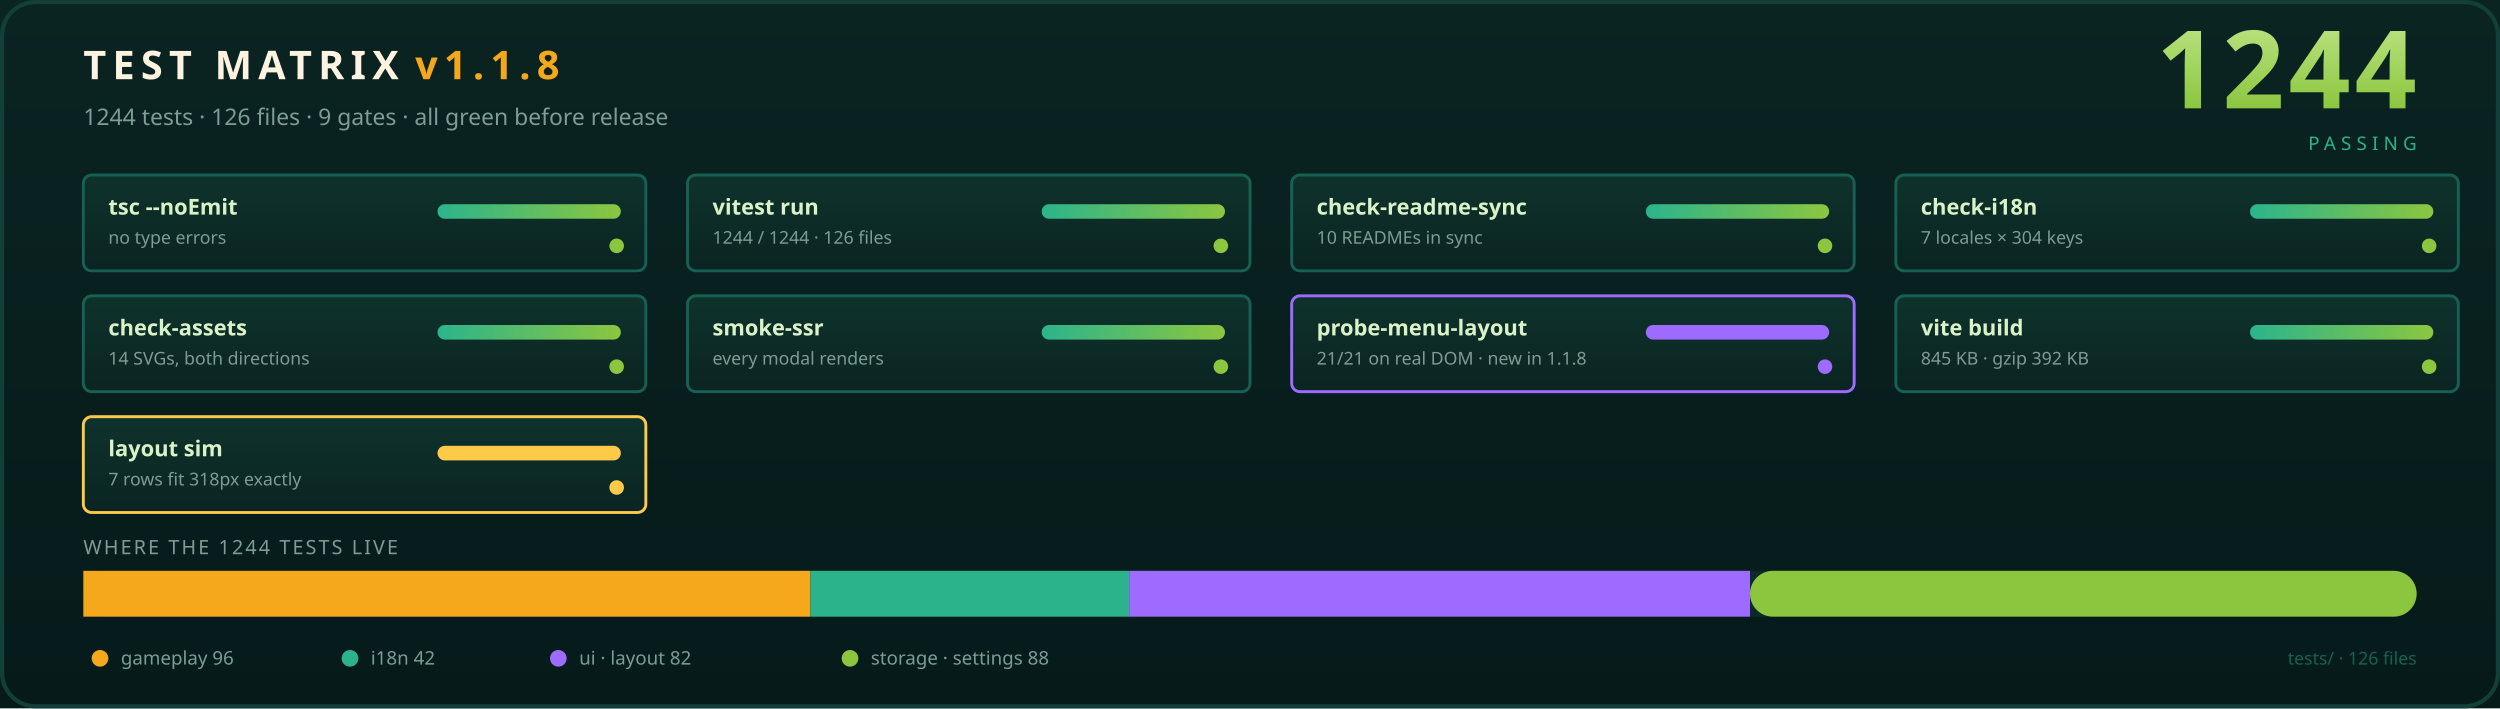
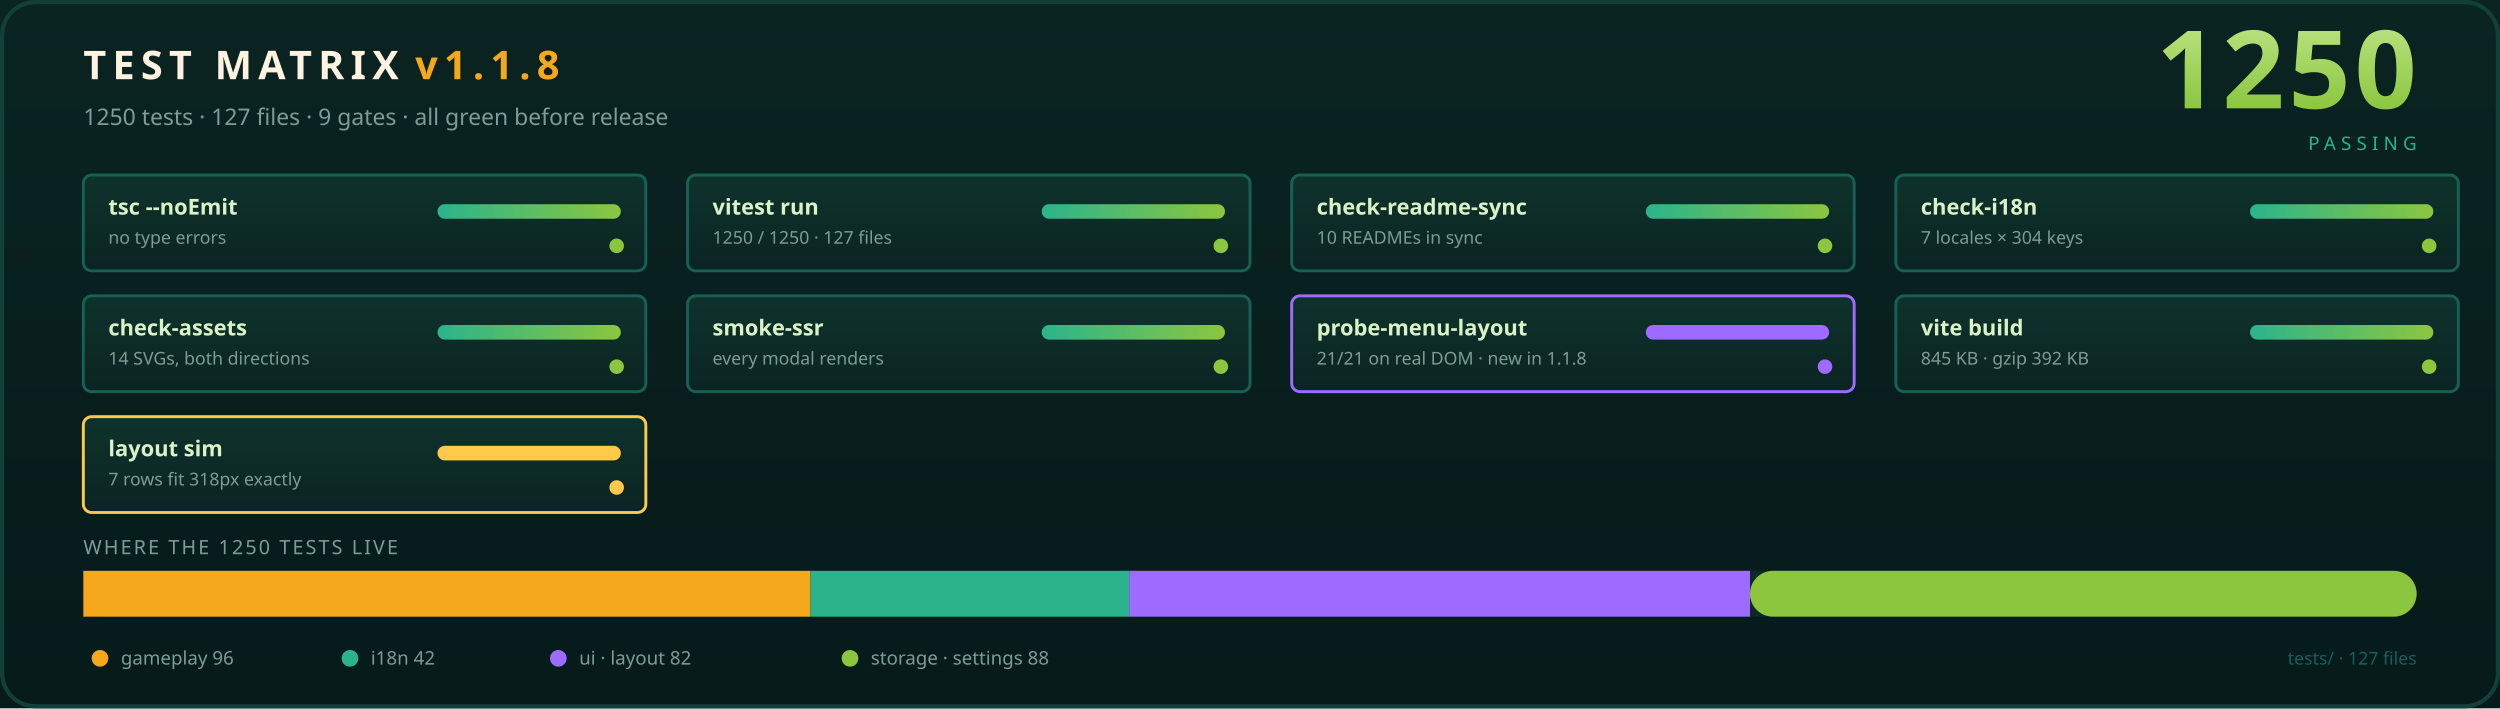
- <svg xmlns="http://www.w3.org/2000/svg" viewBox="0 0 1200 340" role="img" aria-label="Ma trận kiểm thử Lọ Chéo v1.1.8 — 1244 test trên 126 file, 9 cổng kiểm tra, phân bố theo nhóm (hoạt họa SMIL)">
+ <svg xmlns="http://www.w3.org/2000/svg" viewBox="0 0 1200 340" role="img" aria-label="Ma trận kiểm thử Lọ Chéo v1.1.8 — 1250 test trên 127 file, 9 cổng kiểm tra, phân bố theo nhóm (hoạt họa SMIL)">
  <defs>
    <filter id="tm-glow" x="-40%" y="-40%" width="180%" height="180%">
      <feGaussianBlur stdDeviation="4" result="b" />
      <feMerge>
        <feMergeNode in="b" />
        <feMergeNode in="SourceGraphic" />
      </feMerge>
    </filter>
    <linearGradient id="tmBg" x1="0" y1="0" x2="0" y2="1">
      <stop offset="0" stop-color="#0a2422" />
      <stop offset="1" stop-color="#061a1a" />
    </linearGradient>
    <linearGradient id="tmCard" x1="0" y1="0" x2="0" y2="1">
      <stop offset="0" stop-color="#0f322c" />
      <stop offset="1" stop-color="#0a2422" />
    </linearGradient>
    <linearGradient id="tmBar" x1="0" y1="0" x2="1" y2="0">
      <stop offset="0" stop-color="#2bb48c" />
      <stop offset="1" stop-color="#8cc63f" />
    </linearGradient>
    <linearGradient id="tmBig" x1="0" y1="0" x2="0" y2="1">
      <stop offset="0" stop-color="#b6e07a" />
      <stop offset="1" stop-color="#8cc63f" />
    </linearGradient>
  </defs>
  <rect width="1200" height="340" fill="url(#tmBg)" />
  <rect x="1" y="1" width="1198" height="338" rx="16" fill="none" stroke="#123f38" stroke-width="2" />
  <text x="40" y="38" font-family="'Arial Black','Bungee',sans-serif" font-weight="900" font-size="19" letter-spacing="3" fill="#fdf3e0">TEST MATRIX <tspan fill="#f5a81c">v1.1.8</tspan>
  </text>
-   <text x="40" y="60" font-family="system-ui,sans-serif" font-size="11" fill="#7d9d94">1244 tests · 126 files · 9 gates · all green before release</text>
-   <text x="1160" y="52" text-anchor="end" font-family="'Arial Black','Bungee',sans-serif" font-weight="900" font-size="52" fill="url(#tmBig)" letter-spacing="2">1244</text>
+   <text x="40" y="60" font-family="system-ui,sans-serif" font-size="11" fill="#7d9d94">1250 tests · 127 files · 9 gates · all green before release</text>
+   <text x="1160" y="52" text-anchor="end" font-family="'Arial Black','Bungee',sans-serif" font-weight="900" font-size="52" fill="url(#tmBig)" letter-spacing="2">1250</text>
  <text x="1160" y="72" text-anchor="end" font-family="system-ui,sans-serif" font-size="9" letter-spacing="2.5" fill="#2bb48c">PASSING</text>
  <g font-family="system-ui,sans-serif">
    <g transform="translate(40,84)">
      <rect width="270" height="46" rx="4" fill="url(#tmCard)" stroke="#166153" stroke-width="1.4" />
      <text x="12" y="19" font-size="10.5" fill="#d9f2c8" font-weight="700">tsc --noEmit</text>
      <text x="12" y="33" font-size="8.5" fill="#7d9d94">no type errors</text>
      <rect x="170" y="14" width="88" height="7" rx="3.5" fill="#0b2a28" />
      <rect x="170" y="14" width="88" height="7" rx="3.5" fill="url(#tmBar)">
        <animate attributeName="opacity" values="0.6;1;1;0.6" dur="9s" repeatCount="indefinite" />
      </rect>
      <circle cx="256" cy="34" r="3.5" fill="#8cc63f">
        <animate attributeName="opacity" values="1;0.3;1" dur="2.4s" repeatCount="indefinite" />
      </circle>
    </g>
    <g transform="translate(330,84)">
      <rect width="270" height="46" rx="4" fill="url(#tmCard)" stroke="#166153" stroke-width="1.4" />
      <text x="12" y="19" font-size="10.5" fill="#d9f2c8" font-weight="700">vitest run</text>
-       <text x="12" y="33" font-size="8.5" fill="#7d9d94">1244 / 1244 · 126 files</text>
+       <text x="12" y="33" font-size="8.5" fill="#7d9d94">1250 / 1250 · 127 files</text>
      <rect x="170" y="14" width="88" height="7" rx="3.5" fill="#0b2a28" />
      <rect x="170" y="14" width="88" height="7" rx="3.5" fill="url(#tmBar)">
        <animate attributeName="opacity" values="0.6;1;1;0.6" dur="9s" begin="0.6s" repeatCount="indefinite" />
      </rect>
      <circle cx="256" cy="34" r="3.5" fill="#8cc63f">
        <animate attributeName="opacity" values="1;0.3;1" dur="2.4s" begin="0.3s" repeatCount="indefinite" />
      </circle>
    </g>
    <g transform="translate(620,84)">
      <rect width="270" height="46" rx="4" fill="url(#tmCard)" stroke="#166153" stroke-width="1.4" />
      <text x="12" y="19" font-size="10.5" fill="#d9f2c8" font-weight="700">check-readme-sync</text>
      <text x="12" y="33" font-size="8.5" fill="#7d9d94">10 READMEs in sync</text>
      <rect x="170" y="14" width="88" height="7" rx="3.5" fill="#0b2a28" />
      <rect x="170" y="14" width="88" height="7" rx="3.5" fill="url(#tmBar)">
        <animate attributeName="opacity" values="0.6;1;1;0.6" dur="9s" begin="1.2s" repeatCount="indefinite" />
      </rect>
      <circle cx="256" cy="34" r="3.5" fill="#8cc63f">
        <animate attributeName="opacity" values="1;0.3;1" dur="2.4s" begin="0.6s" repeatCount="indefinite" />
      </circle>
    </g>
    <g transform="translate(910,84)">
      <rect width="270" height="46" rx="4" fill="url(#tmCard)" stroke="#166153" stroke-width="1.4" />
      <text x="12" y="19" font-size="10.5" fill="#d9f2c8" font-weight="700">check-i18n</text>
      <text x="12" y="33" font-size="8.5" fill="#7d9d94">7 locales × 304 keys</text>
      <rect x="170" y="14" width="88" height="7" rx="3.5" fill="#0b2a28" />
      <rect x="170" y="14" width="88" height="7" rx="3.5" fill="url(#tmBar)">
        <animate attributeName="opacity" values="0.6;1;1;0.6" dur="9s" begin="1.8s" repeatCount="indefinite" />
      </rect>
      <circle cx="256" cy="34" r="3.5" fill="#8cc63f">
        <animate attributeName="opacity" values="1;0.3;1" dur="2.4s" begin="0.9s" repeatCount="indefinite" />
      </circle>
    </g>
    <g transform="translate(40,142)">
      <rect width="270" height="46" rx="4" fill="url(#tmCard)" stroke="#166153" stroke-width="1.4" />
      <text x="12" y="19" font-size="10.5" fill="#d9f2c8" font-weight="700">check-assets</text>
      <text x="12" y="33" font-size="8.5" fill="#7d9d94">14 SVGs, both directions</text>
      <rect x="170" y="14" width="88" height="7" rx="3.5" fill="#0b2a28" />
      <rect x="170" y="14" width="88" height="7" rx="3.5" fill="url(#tmBar)">
        <animate attributeName="opacity" values="0.6;1;1;0.6" dur="9s" begin="2.4s" repeatCount="indefinite" />
      </rect>
      <circle cx="256" cy="34" r="3.5" fill="#8cc63f">
        <animate attributeName="opacity" values="1;0.3;1" dur="2.4s" begin="1.2s" repeatCount="indefinite" />
      </circle>
    </g>
    <g transform="translate(330,142)">
      <rect width="270" height="46" rx="4" fill="url(#tmCard)" stroke="#166153" stroke-width="1.4" />
      <text x="12" y="19" font-size="10.5" fill="#d9f2c8" font-weight="700">smoke-ssr</text>
      <text x="12" y="33" font-size="8.5" fill="#7d9d94">every modal renders</text>
      <rect x="170" y="14" width="88" height="7" rx="3.5" fill="#0b2a28" />
      <rect x="170" y="14" width="88" height="7" rx="3.5" fill="url(#tmBar)">
        <animate attributeName="opacity" values="0.6;1;1;0.6" dur="9s" begin="3s" repeatCount="indefinite" />
      </rect>
      <circle cx="256" cy="34" r="3.5" fill="#8cc63f">
        <animate attributeName="opacity" values="1;0.3;1" dur="2.4s" begin="1.5s" repeatCount="indefinite" />
      </circle>
    </g>
    <g transform="translate(620,142)">
      <rect width="270" height="46" rx="4" fill="url(#tmCard)" stroke="#9d6bff" stroke-width="1.4" />
      <text x="12" y="19" font-size="10.5" fill="#d9f2c8" font-weight="700">probe-menu-layout</text>
      <text x="12" y="33" font-size="8.5" fill="#7d9d94">21/21 on real DOM · new in 1.1.8</text>
      <rect x="170" y="14" width="88" height="7" rx="3.5" fill="#0b2a28" />
      <rect x="170" y="14" width="88" height="7" rx="3.5" fill="#9d6bff" />
      <circle cx="256" cy="34" r="3.5" fill="#9d6bff">
        <animate attributeName="opacity" values="1;0.3;1" dur="2.4s" begin="1.8s" repeatCount="indefinite" />
      </circle>
    </g>
    <g transform="translate(910,142)">
      <rect width="270" height="46" rx="4" fill="url(#tmCard)" stroke="#166153" stroke-width="1.4" />
      <text x="12" y="19" font-size="10.5" fill="#d9f2c8" font-weight="700">vite build</text>
      <text x="12" y="33" font-size="8.5" fill="#7d9d94">845 KB · gzip 392 KB</text>
      <rect x="170" y="14" width="88" height="7" rx="3.5" fill="#0b2a28" />
      <rect x="170" y="14" width="88" height="7" rx="3.5" fill="url(#tmBar)">
        <animate attributeName="opacity" values="0.6;1;1;0.6" dur="9s" begin="4.2s" repeatCount="indefinite" />
      </rect>
      <circle cx="256" cy="34" r="3.5" fill="#8cc63f">
        <animate attributeName="opacity" values="1;0.3;1" dur="2.4s" begin="2.1s" repeatCount="indefinite" />
      </circle>
    </g>
    <g transform="translate(40,200)">
      <rect width="270" height="46" rx="4" fill="url(#tmCard)" stroke="#ffc94a" stroke-width="1.4" />
      <text x="12" y="19" font-size="10.5" fill="#d9f2c8" font-weight="700">layout sim</text>
      <text x="12" y="33" font-size="8.5" fill="#7d9d94">7 rows fit 318px exactly</text>
      <rect x="170" y="14" width="88" height="7" rx="3.5" fill="#0b2a28" />
      <rect x="170" y="14" width="88" height="7" rx="3.5" fill="#ffc94a" />
      <circle cx="256" cy="34" r="3.5" fill="#ffc94a">
        <animate attributeName="opacity" values="1;0.3;1" dur="2.4s" begin="2.4s" repeatCount="indefinite" />
      </circle>
    </g>
  </g>
-   <text x="40" y="266" font-family="system-ui,sans-serif" font-size="9.5" letter-spacing="1" fill="#7d9d94">WHERE THE 1244 TESTS LIVE</text>
+   <text x="40" y="266" font-family="system-ui,sans-serif" font-size="9.5" letter-spacing="1" fill="#7d9d94">WHERE THE 1250 TESTS LIVE</text>
  <g transform="translate(40,274)">
    <rect width="1120" height="22" rx="11" fill="#0b2a28" />
    <rect x="0" y="0" width="349" height="22" fill="#f5a81c">
      <animate attributeName="opacity" values="0.55;1;1;0.55" dur="9s" begin="0s" repeatCount="indefinite" />
    </rect>
    <rect x="349" y="0" width="153" height="22" fill="#2bb48c">
      <animate attributeName="opacity" values="0.55;1;1;0.55" dur="9s" begin="0.8s" repeatCount="indefinite" />
    </rect>
    <rect x="502" y="0" width="298" height="22" fill="#9d6bff">
      <animate attributeName="opacity" values="0.55;1;1;0.55" dur="9s" begin="1.6s" repeatCount="indefinite" />
    </rect>
    <rect x="800" y="0" width="320" height="22" rx="11" fill="#8cc63f">
      <animate attributeName="opacity" values="0.55;1;1;0.55" dur="9s" begin="2.4s" repeatCount="indefinite" />
    </rect>
  </g>
  <g font-family="system-ui,sans-serif" font-size="9" fill="#7d9d94">
    <circle cx="48" cy="316" r="4" fill="#f5a81c" />
    <text x="58" y="319">gameplay 96</text>
    <circle cx="168" cy="316" r="4" fill="#2bb48c" />
    <text x="178" y="319">i18n 42</text>
    <circle cx="268" cy="316" r="4" fill="#9d6bff" />
    <text x="278" y="319">ui · layout 82</text>
    <circle cx="408" cy="316" r="4" fill="#8cc63f" />
    <text x="418" y="319">storage · settings 88</text>
  </g>
-   <text x="1160" y="319" text-anchor="end" font-family="system-ui,sans-serif" font-size="8.5" fill="#166153">tests/ · 126 files</text>
+   <text x="1160" y="319" text-anchor="end" font-family="system-ui,sans-serif" font-size="8.5" fill="#166153">tests/ · 127 files</text>
</svg>
